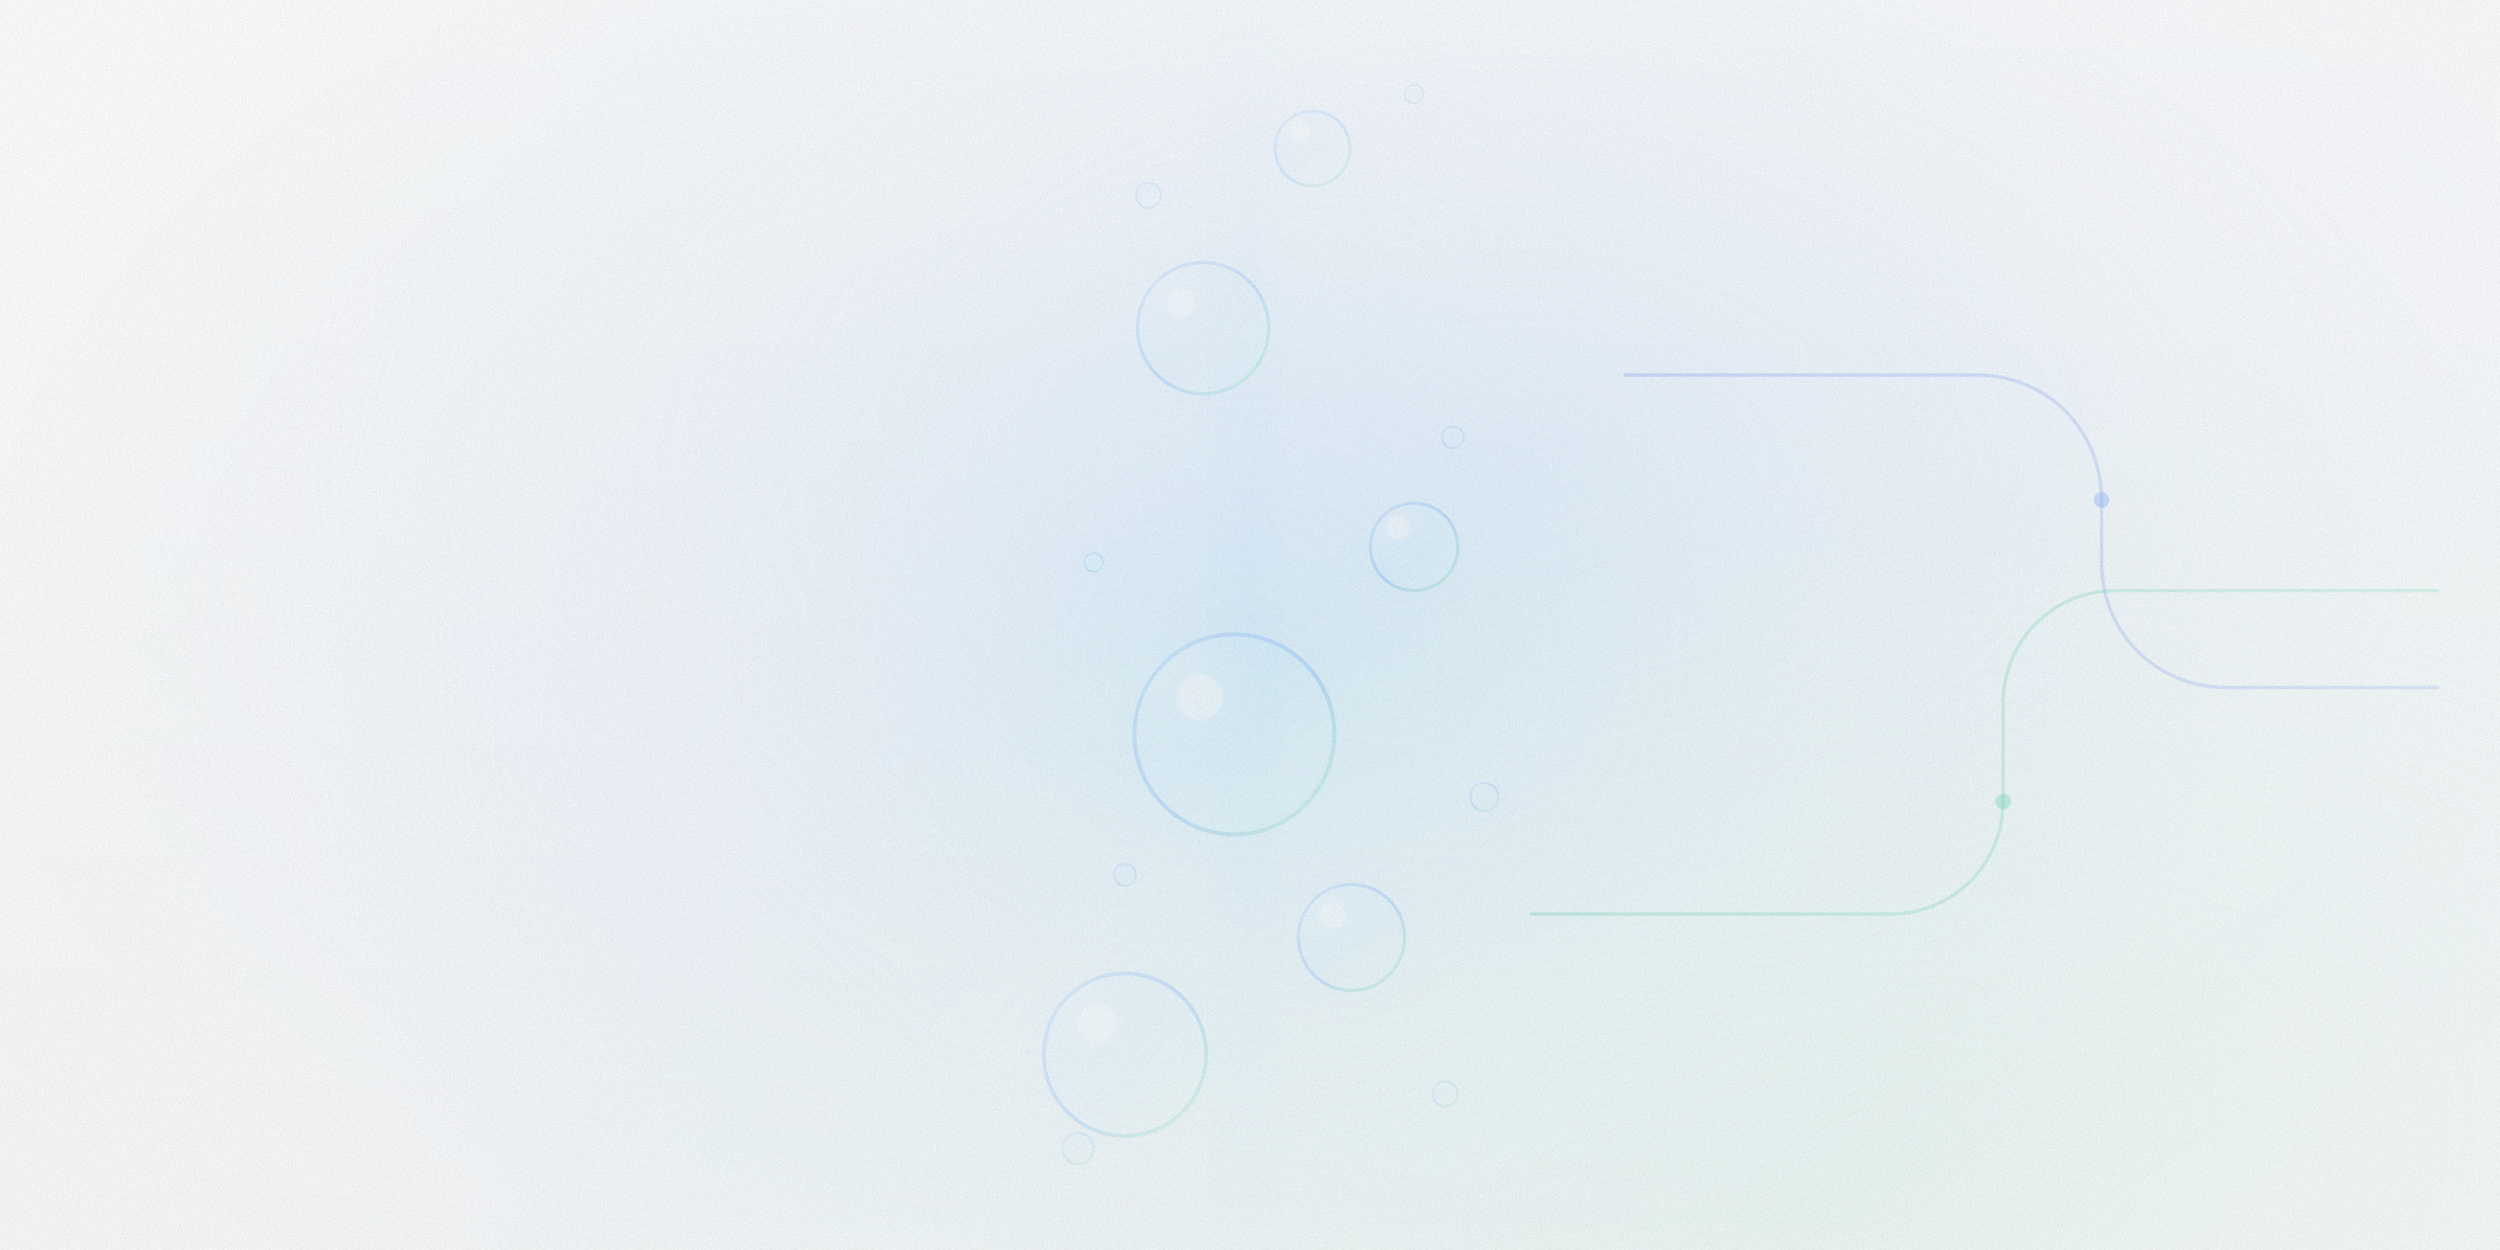
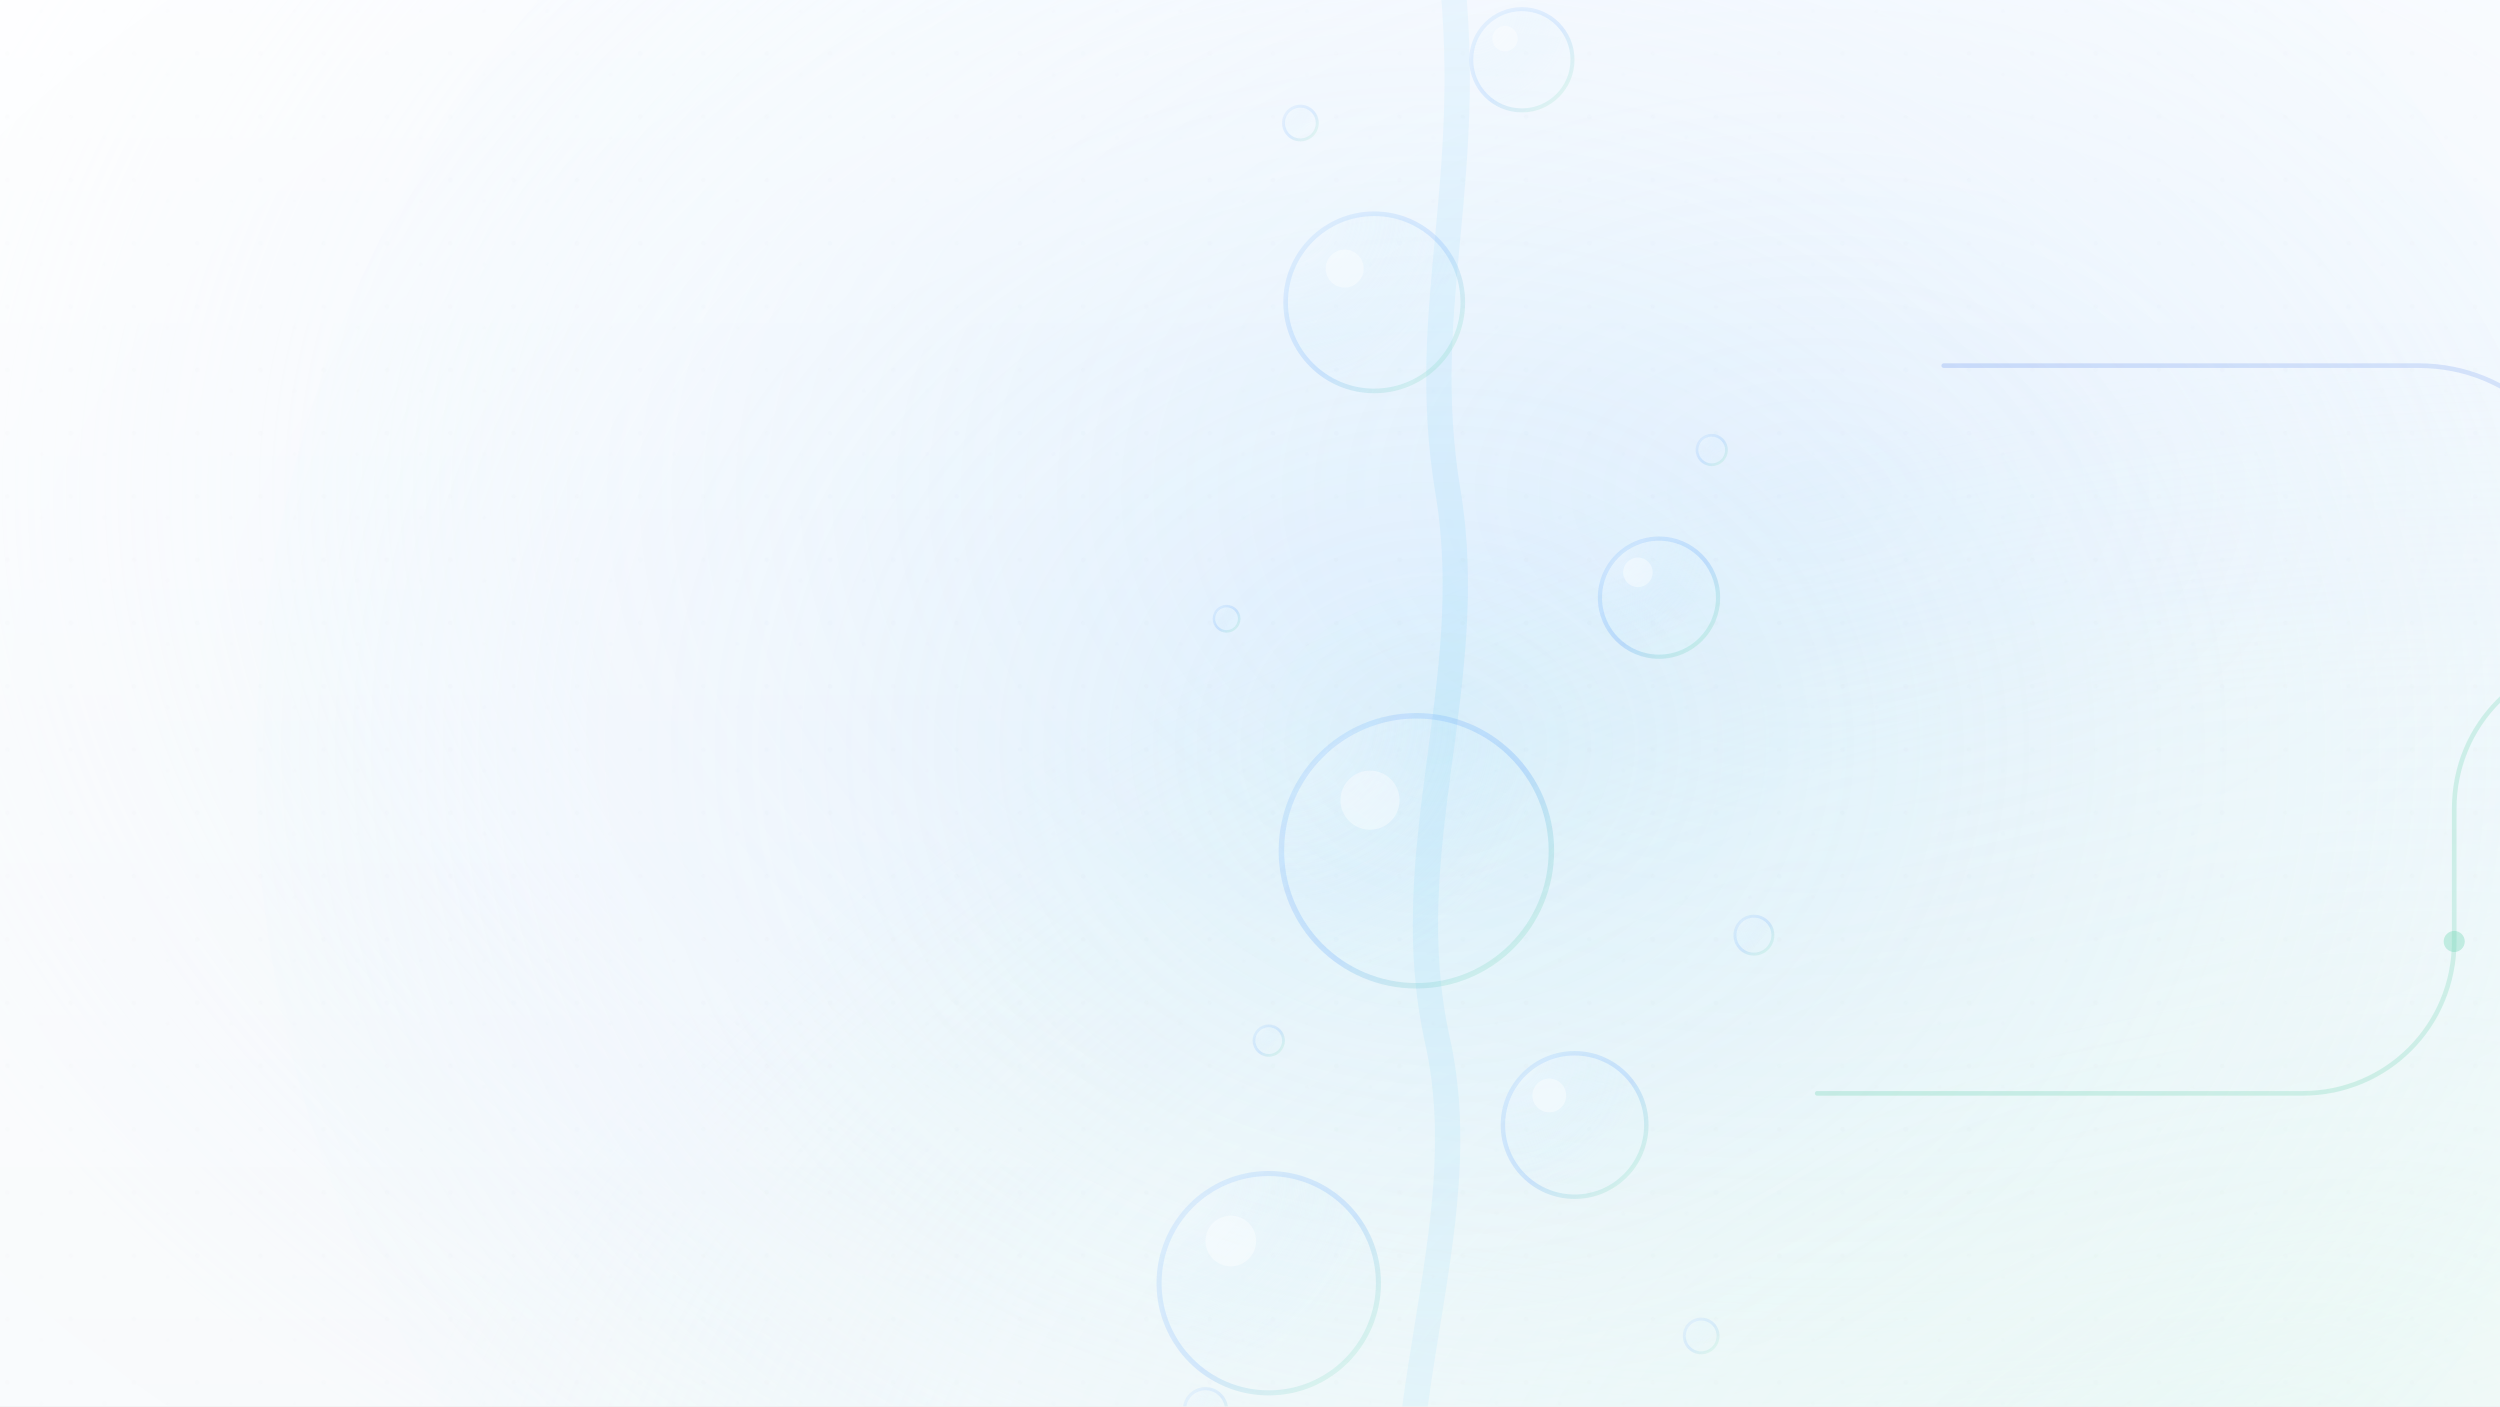
- <svg xmlns="http://www.w3.org/2000/svg" width="1600" height="800" viewBox="0 0 1600 800" preserveAspectRatio="xMidYMid slice" fill="none" role="img" aria-label="Unified light parallax background with bubbles rising in the middle">
+ <svg xmlns="http://www.w3.org/2000/svg" width="100%" height="100%" fill="none" aria-label="Unified light parallax background with bubbles rising in the middle" preserveAspectRatio="xMidYMid slice" viewBox="0 0 1600 900">
  <defs>
-     <linearGradient id="base" x1="0" y1="0" x2="0" y2="800" gradientUnits="userSpaceOnUse">
-       <stop offset="0" stop-color="#FFFFFF" />
-       <stop offset="0.55" stop-color="#F8FAFC" />
-       <stop offset="1" stop-color="#F1F5F9" />
+     <radialGradient id="b" cx="0" cy="0" r="1" gradientTransform="matrix(980 0 0 620 980 300)" gradientUnits="userSpaceOnUse">
+       <stop offset="0" stop-color="#bfdbfe" stop-opacity=".4" />
+       <stop offset=".6" stop-color="#dbeafe" stop-opacity=".25" />
+       <stop offset="1" stop-color="#bfdbfe" stop-opacity="0" />
+     </radialGradient>
+     <radialGradient id="c" cx="0" cy="0" r="1" gradientTransform="rotate(-10 4933.42 -6363.73) scale(900 520)" gradientUnits="userSpaceOnUse">
+       <stop offset="0" stop-color="#bbf7d0" stop-opacity=".3" />
+       <stop offset=".7" stop-color="#dcfce7" stop-opacity=".15" />
+       <stop offset="1" stop-color="#bbf7d0" stop-opacity="0" />
+     </radialGradient>
+     <radialGradient id="e" cx="0" cy="0" r="1" gradientTransform="matrix(720 0 0 620 800 420)" gradientUnits="userSpaceOnUse">
+       <stop offset="0" stop-color="#bae6fd" stop-opacity=".3" />
+       <stop offset=".55" stop-color="#e0f2fe" stop-opacity=".15" />
+       <stop offset="1" stop-color="#bae6fd" stop-opacity="0" />
+     </radialGradient>
+     <radialGradient id="f" cx="0" cy="0" r="1" gradientUnits="objectBoundingBox">
+       <stop offset="0" stop-color="#fff" stop-opacity=".5" />
+       <stop offset=".35" stop-color="#e0f2fe" stop-opacity=".4" />
+       <stop offset="1" stop-color="#bae6fd" stop-opacity=".05" />
+     </radialGradient>
+     <radialGradient id="h" cx="0" cy="0" r="1" gradientTransform="matrix(980 0 0 600 800 400)" gradientUnits="userSpaceOnUse">
+       <stop offset="0" stop-color="#fff" stop-opacity="0" />
+       <stop offset="1" stop-color="#fff" stop-opacity=".6" />
+     </radialGradient>
+     <linearGradient id="a" x1="0" x2="0" y1="0" y2="800" gradientUnits="userSpaceOnUse">
+       <stop offset="0" stop-color="#fff" />
+       <stop offset=".55" stop-color="#f8fafc" />
+       <stop offset="1" stop-color="#f1f5f9" />
    </linearGradient>
-     <radialGradient id="washBlue" cx="0" cy="0" r="1" gradientUnits="userSpaceOnUse" gradientTransform="translate(980 300) scale(980 620)">
-       <stop offset="0" stop-color="#BFDBFE" stop-opacity="0.4" />
-       <stop offset="0.6" stop-color="#DBEAFE" stop-opacity="0.25" />
-       <stop offset="1" stop-color="#BFDBFE" stop-opacity="0" />
-     </radialGradient>
-     <radialGradient id="washGreen" cx="0" cy="0" r="1" gradientUnits="userSpaceOnUse" gradientTransform="translate(1180 760) rotate(-10) scale(900 520)">
-       <stop offset="0" stop-color="#BBF7D0" stop-opacity="0.3" />
-       <stop offset="0.7" stop-color="#DCFCE7" stop-opacity="0.15" />
-       <stop offset="1" stop-color="#BBF7D0" stop-opacity="0" />
-     </radialGradient>
-     <radialGradient id="columnGlow" cx="0" cy="0" r="1" gradientUnits="userSpaceOnUse" gradientTransform="translate(800 420) scale(720 620)">
-       <stop offset="0" stop-color="#BAE6FD" stop-opacity="0.3" />
-       <stop offset="0.55" stop-color="#E0F2FE" stop-opacity="0.15" />
-       <stop offset="1" stop-color="#BAE6FD" stop-opacity="0" />
-     </radialGradient>
-     <radialGradient id="bubbleFill" cx="0" cy="0" r="1" gradientUnits="objectBoundingBox">
-       <stop offset="0" stop-color="#FFFFFF" stop-opacity="0.5" />
-       <stop offset="0.35" stop-color="#E0F2FE" stop-opacity="0.4" />
-       <stop offset="1" stop-color="#BAE6FD" stop-opacity="0.05" />
-     </radialGradient>
-     <linearGradient id="bubbleStroke" x1="0" y1="0" x2="1" y2="1" gradientUnits="objectBoundingBox">
-       <stop offset="0" stop-color="#93C5FD" stop-opacity="0.4" />
-       <stop offset="0.55" stop-color="#60A5FA" stop-opacity="0.45" />
-       <stop offset="1" stop-color="#4ADE80" stop-opacity="0.25" />
+     <linearGradient id="g" x1="0" x2="1" y1="0" y2="1" gradientUnits="objectBoundingBox">
+       <stop offset="0" stop-color="#93c5fd" stop-opacity=".4" />
+       <stop offset=".55" stop-color="#60a5fa" stop-opacity=".45" />
+       <stop offset="1" stop-color="#4ade80" stop-opacity=".25" />
    </linearGradient>
-     <pattern id="microDots" width="30" height="30" patternUnits="userSpaceOnUse">
-       <circle cx="2" cy="2" r="1.1" fill="#1E293B" opacity="0.03" />
-       <circle cx="18" cy="12" r="0.9" fill="#1E293B" opacity="0.02" />
+     <pattern id="d" width="30" height="30" patternUnits="userSpaceOnUse">
+       <circle cx="2" cy="2" r="1.1" fill="#1e293b" opacity=".03" />
+       <circle cx="18" cy="12" r=".9" fill="#1e293b" opacity=".02" />
    </pattern>
-     <radialGradient id="vignette" cx="0" cy="0" r="1" gradientUnits="userSpaceOnUse" gradientTransform="translate(800 400) scale(980 600)">
-       <stop offset="0" stop-color="#FFFFFF" stop-opacity="0" />
-       <stop offset="1" stop-color="#FFFFFF" stop-opacity="0.6" />
-     </radialGradient>
-     <filter id="blur26" x="-50%" y="-50%" width="200%" height="200%" color-interpolation-filters="sRGB">
-       <feGaussianBlur stdDeviation="26" />
-     </filter>
-     <filter id="bubbleSoft" x="-80%" y="-80%" width="260%" height="260%" color-interpolation-filters="sRGB">
-       <feGaussianBlur stdDeviation="2.2" result="b" />
-       <feMerge>
-         <feMergeNode in="b" />
-         <feMergeNode in="SourceGraphic" />
-       </feMerge>
-     </filter>
-     <filter id="glow" x="-80%" y="-80%" width="260%" height="260%" color-interpolation-filters="sRGB">
-       <feGaussianBlur stdDeviation="10" result="g" />
-       <feColorMatrix in="g" type="matrix" values="1 0 0 0 0                 0 1 0 0 0                 0 0 1 0 0                 0 0 0 0.25 0" result="ga" />
-       <feMerge>
-         <feMergeNode in="ga" />
-         <feMergeNode in="SourceGraphic" />
-       </feMerge>
-     </filter>
-     <filter id="grain" x="-20%" y="-20%" width="140%" height="140%">
-       <feTurbulence type="fractalNoise" baseFrequency="0.85" numOctaves="2" stitchTiles="stitch" result="n" />
-       <feColorMatrix type="matrix" in="n" values="0 0 0 0 0                 0 0 0 0 0                 0 0 0 0 0                 0 0 0 0.08 0" result="a" />
-       <feBlend in="SourceGraphic" in2="a" mode="overlay" />
-     </filter>
  </defs>
-   <rect width="1600" height="800" fill="url(#base)" />
-   <rect width="1600" height="800" fill="url(#washBlue)" />
-   <rect width="1600" height="800" fill="url(#washGreen)" />
-   <rect width="1600" height="800" fill="url(#microDots)" opacity="0.6" />
-   <g id="parallax-back">
-     <ellipse cx="800" cy="430" rx="560" ry="560" fill="url(#columnGlow)" filter="url(#blur26)" />
-     <path d="M790 840C770 740 820 650 800 560C780 470 820 390 805 300C790 210 820 150 805 40" stroke="#38BDF8" stroke-opacity="0.10" stroke-width="12" filter="url(#blur26)" />
+   <path fill="url(#a)" d="M0 0h1600v800H0z" transform="translate(-160 -90) scale(1.35)" />
+   <path fill="url(#b)" d="M0 0h1600v800H0z" transform="translate(-160 -90) scale(1.35)" />
+   <path fill="url(#c)" d="M0 0h1600v800H0z" transform="translate(-160 -90) scale(1.35)" />
+   <path fill="url(#d)" d="M0 0h1600v800H0z" opacity=".6" transform="translate(-160 -90) scale(1.35)" />
+   <g transform="translate(-160 -90) scale(1.35)">
+     <circle cx="800" cy="430" r="560" fill="url(#e)" />
+     <path stroke="#38bdf8" stroke-opacity=".1" stroke-width="12" d="M790 840c-20-100 30-190 10-280s20-170 5-260 15-150 0-260" />
  </g>
-   <g id="parallax-bubbles" filter="url(#glow)">
-     <g transform="translate(720 675)">
-       <circle cx="0" cy="0" r="52" fill="url(#bubbleFill)" opacity="0.78" />
-       <circle cx="0" cy="0" r="52" fill="none" stroke="url(#bubbleStroke)" stroke-width="2.4" opacity="0.70" />
-       <circle cx="-18" cy="-20" r="12" fill="#FFFFFF" opacity="0.4" filter="url(#bubbleSoft)" />
+   <g transform="translate(812 821.25) scale(1.35)">
+     <circle r="52" fill="url(#f)" opacity=".78" />
+     <circle r="52" stroke="url(#g)" stroke-width="2.4" opacity=".7" />
+     <circle cx="-18" cy="-20" r="12" fill="#fff" opacity=".4" />
+   </g>
+   <g transform="translate(1007.75 720) scale(1.35)">
+     <circle r="34" fill="url(#f)" opacity=".82" />
+     <circle r="34" stroke="url(#g)" stroke-width="2.1" opacity=".7" />
+     <circle cx="-12" cy="-14" r="8" fill="#fff" opacity=".4" />
+   </g>
+   <g transform="translate(906.5 544.5) scale(1.35)">
+     <circle r="64" fill="url(#f)" opacity=".7" />
+     <circle r="64" stroke="url(#g)" stroke-width="2.6" opacity=".65" />
+     <circle cx="-22" cy="-24" r="14" fill="#fff" opacity=".4" />
+   </g>
+   <g transform="translate(1061.75 382.5) scale(1.35)">
+     <circle r="28" fill="url(#f)" opacity=".8" />
+     <circle r="28" stroke="url(#g)" stroke-width="2" opacity=".68" />
+     <circle cx="-10" cy="-12" r="7" fill="#fff" opacity=".4" />
+   </g>
+   <g transform="translate(879.5 193.5) scale(1.35)">
+     <circle r="42" fill="url(#f)" opacity=".72" />
+     <circle r="42" stroke="url(#g)" stroke-width="2.2" opacity=".62" />
+     <circle cx="-14" cy="-16" r="9" fill="#fff" opacity=".4" />
+   </g>
+   <g transform="translate(974 38.25) scale(1.35)">
+     <circle r="24" fill="url(#f)" opacity=".72" />
+     <circle r="24" stroke="url(#g)" stroke-width="1.9" opacity=".6" />
+     <circle cx="-8" cy="-10" r="6" fill="#fff" opacity=".4" />
+   </g>
+   <g opacity=".75">
+     <g transform="translate(771.5 902.25) scale(1.35)">
+       <circle r="10" fill="url(#f)" />
+       <circle r="10" stroke="url(#g)" stroke-width="1.5" opacity=".7" />
    </g>
-     <g transform="translate(865 600)">
-       <circle cx="0" cy="0" r="34" fill="url(#bubbleFill)" opacity="0.82" />
-       <circle cx="0" cy="0" r="34" fill="none" stroke="url(#bubbleStroke)" stroke-width="2.1" opacity="0.70" />
-       <circle cx="-12" cy="-14" r="8" fill="#FFFFFF" opacity="0.4" filter="url(#bubbleSoft)" />
+     <g transform="translate(1088.75 855) scale(1.35)">
+       <circle r="8" fill="url(#f)" />
+       <circle r="8" stroke="url(#g)" stroke-width="1.4" opacity=".7" />
    </g>
-     <g transform="translate(790 470)">
-       <circle cx="0" cy="0" r="64" fill="url(#bubbleFill)" opacity="0.70" />
-       <circle cx="0" cy="0" r="64" fill="none" stroke="url(#bubbleStroke)" stroke-width="2.6" opacity="0.65" />
-       <circle cx="-22" cy="-24" r="14" fill="#FFFFFF" opacity="0.4" filter="url(#bubbleSoft)" />
+     <g transform="translate(812 666) scale(1.35)">
+       <circle r="7" fill="url(#f)" />
+       <circle r="7" stroke="url(#g)" stroke-width="1.3" opacity=".7" />
    </g>
-     <g transform="translate(905 350)">
-       <circle cx="0" cy="0" r="28" fill="url(#bubbleFill)" opacity="0.80" />
-       <circle cx="0" cy="0" r="28" fill="none" stroke="url(#bubbleStroke)" stroke-width="2.0" opacity="0.68" />
-       <circle cx="-10" cy="-12" r="7" fill="#FFFFFF" opacity="0.4" filter="url(#bubbleSoft)" />
+     <g transform="translate(1122.5 598.5) scale(1.35)">
+       <circle r="9" fill="url(#f)" />
+       <circle r="9" stroke="url(#g)" stroke-width="1.4" opacity=".7" />
    </g>
-     <g transform="translate(770 210)">
-       <circle cx="0" cy="0" r="42" fill="url(#bubbleFill)" opacity="0.72" />
-       <circle cx="0" cy="0" r="42" fill="none" stroke="url(#bubbleStroke)" stroke-width="2.2" opacity="0.62" />
-       <circle cx="-14" cy="-16" r="9" fill="#FFFFFF" opacity="0.4" filter="url(#bubbleSoft)" />
+     <g transform="translate(785 396) scale(1.35)">
+       <circle r="6" fill="url(#f)" />
+       <circle r="6" stroke="url(#g)" stroke-width="1.2" opacity=".7" />
    </g>
-     <g transform="translate(840 95)">
-       <circle cx="0" cy="0" r="24" fill="url(#bubbleFill)" opacity="0.72" />
-       <circle cx="0" cy="0" r="24" fill="none" stroke="url(#bubbleStroke)" stroke-width="1.9" opacity="0.60" />
-       <circle cx="-8" cy="-10" r="6" fill="#FFFFFF" opacity="0.4" filter="url(#bubbleSoft)" />
+     <g transform="translate(1095.5 288) scale(1.35)">
+       <circle r="7" fill="url(#f)" />
+       <circle r="7" stroke="url(#g)" stroke-width="1.3" opacity=".7" />
    </g>
-     <g opacity="0.75">
-       <g transform="translate(690 735)">
-         <circle cx="0" cy="0" r="10" fill="url(#bubbleFill)" />
-         <circle cx="0" cy="0" r="10" fill="none" stroke="url(#bubbleStroke)" stroke-width="1.5" opacity="0.7" />
-       </g>
-       <g transform="translate(925 700)">
-         <circle cx="0" cy="0" r="8" fill="url(#bubbleFill)" />
-         <circle cx="0" cy="0" r="8" fill="none" stroke="url(#bubbleStroke)" stroke-width="1.4" opacity="0.7" />
-       </g>
-       <g transform="translate(720 560)">
-         <circle cx="0" cy="0" r="7" fill="url(#bubbleFill)" />
-         <circle cx="0" cy="0" r="7" fill="none" stroke="url(#bubbleStroke)" stroke-width="1.3" opacity="0.7" />
-       </g>
-       <g transform="translate(950 510)">
-         <circle cx="0" cy="0" r="9" fill="url(#bubbleFill)" />
-         <circle cx="0" cy="0" r="9" fill="none" stroke="url(#bubbleStroke)" stroke-width="1.4" opacity="0.7" />
-       </g>
-       <g transform="translate(700 360)">
-         <circle cx="0" cy="0" r="6" fill="url(#bubbleFill)" />
-         <circle cx="0" cy="0" r="6" fill="none" stroke="url(#bubbleStroke)" stroke-width="1.2" opacity="0.7" />
-       </g>
-       <g transform="translate(930 280)">
-         <circle cx="0" cy="0" r="7" fill="url(#bubbleFill)" />
-         <circle cx="0" cy="0" r="7" fill="none" stroke="url(#bubbleStroke)" stroke-width="1.3" opacity="0.7" />
-       </g>
-       <g transform="translate(735 125)">
-         <circle cx="0" cy="0" r="8" fill="url(#bubbleFill)" />
-         <circle cx="0" cy="0" r="8" fill="none" stroke="url(#bubbleStroke)" stroke-width="1.4" opacity="0.7" />
-       </g>
-       <g transform="translate(905 60)">
-         <circle cx="0" cy="0" r="6" fill="url(#bubbleFill)" />
-         <circle cx="0" cy="0" r="6" fill="none" stroke="url(#bubbleStroke)" stroke-width="1.2" opacity="0.7" />
-       </g>
+     <g transform="translate(832.25 78.75) scale(1.35)">
+       <circle r="8" fill="url(#f)" />
+       <circle r="8" stroke="url(#g)" stroke-width="1.4" opacity=".7" />
+     </g>
+     <g transform="translate(1061.75 -9) scale(1.35)">
+       <circle r="6" fill="url(#f)" />
+       <circle r="6" stroke="url(#g)" stroke-width="1.2" opacity=".7" />
    </g>
  </g>
-   <g id="parallax-front" opacity="0.9">
-     <path d="M1040 240H1265C1310 240 1345 275 1345 320V360C1345 405 1380 440 1425 440H1560" stroke="#2563EB" stroke-opacity="0.25" stroke-width="2.2" stroke-linecap="round" />
-     <path d="M980 585H1210C1250 585 1282 553 1282 513V450C1282 410 1314 378 1354 378H1560" stroke="#10B981" stroke-opacity="0.25" stroke-width="2.2" stroke-linecap="round" />
-     <circle cx="1345" cy="320" r="5" fill="#3B82F6" opacity="0.4" />
-     <circle cx="1282" cy="513" r="5" fill="#10B981" opacity="0.35" />
+   <g opacity=".9" transform="translate(-160 -90) scale(1.35)">
+     <path stroke="#2563eb" stroke-linecap="round" stroke-opacity=".25" stroke-width="2.2" d="M1040 240h225c45 0 80 35 80 80v40c0 45 35 80 80 80h135" />
+     <path stroke="#10b981" stroke-linecap="round" stroke-opacity=".25" stroke-width="2.2" d="M980 585h230c40 0 72-32 72-72v-63c0-40 32-72 72-72h206" />
+     <circle cx="1345" cy="320" r="5" fill="#3b82f6" opacity=".4" />
+     <circle cx="1282" cy="513" r="5" fill="#10b981" opacity=".35" />
  </g>
-   <rect width="1600" height="800" fill="url(#vignette)" />
-   <g filter="url(#grain)">
-     <rect width="1600" height="800" fill="transparent" />
-   </g>
+   <path fill="url(#h)" d="M0 0h1600v800H0z" transform="translate(-160 -90) scale(1.35)" />
+   <path fill="transparent" d="M-160-90h2160V990H-160z" />
</svg>
